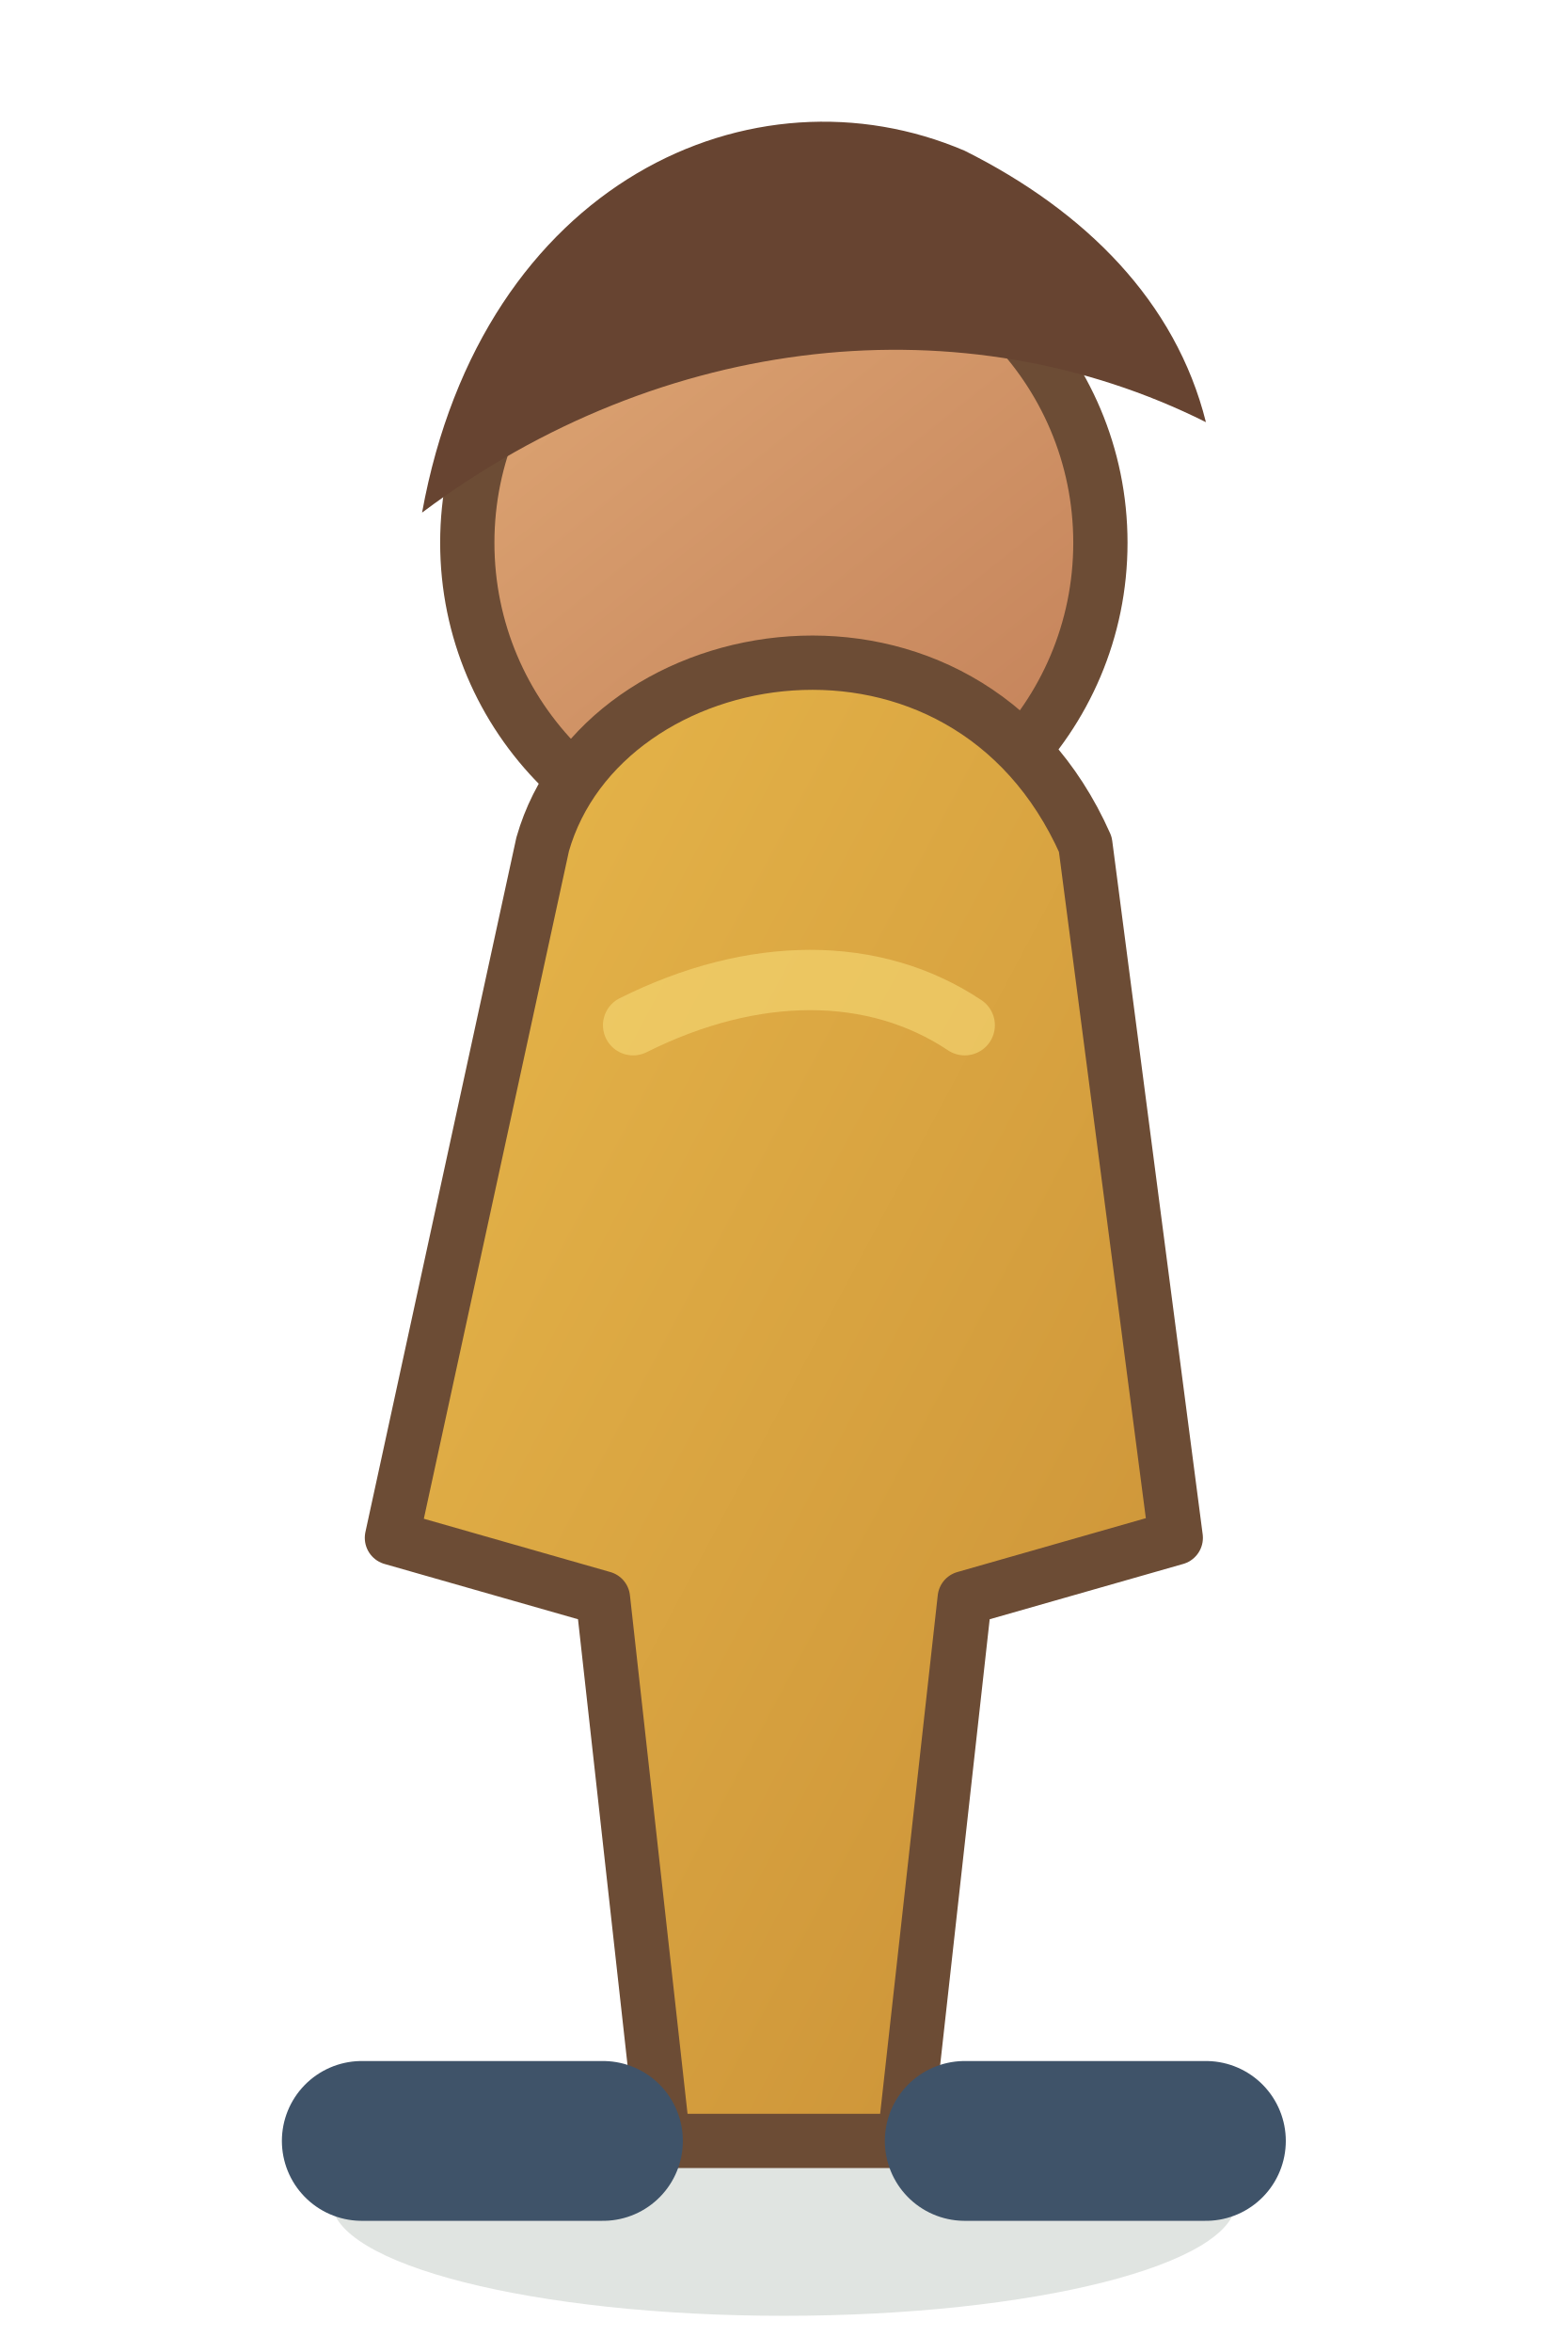
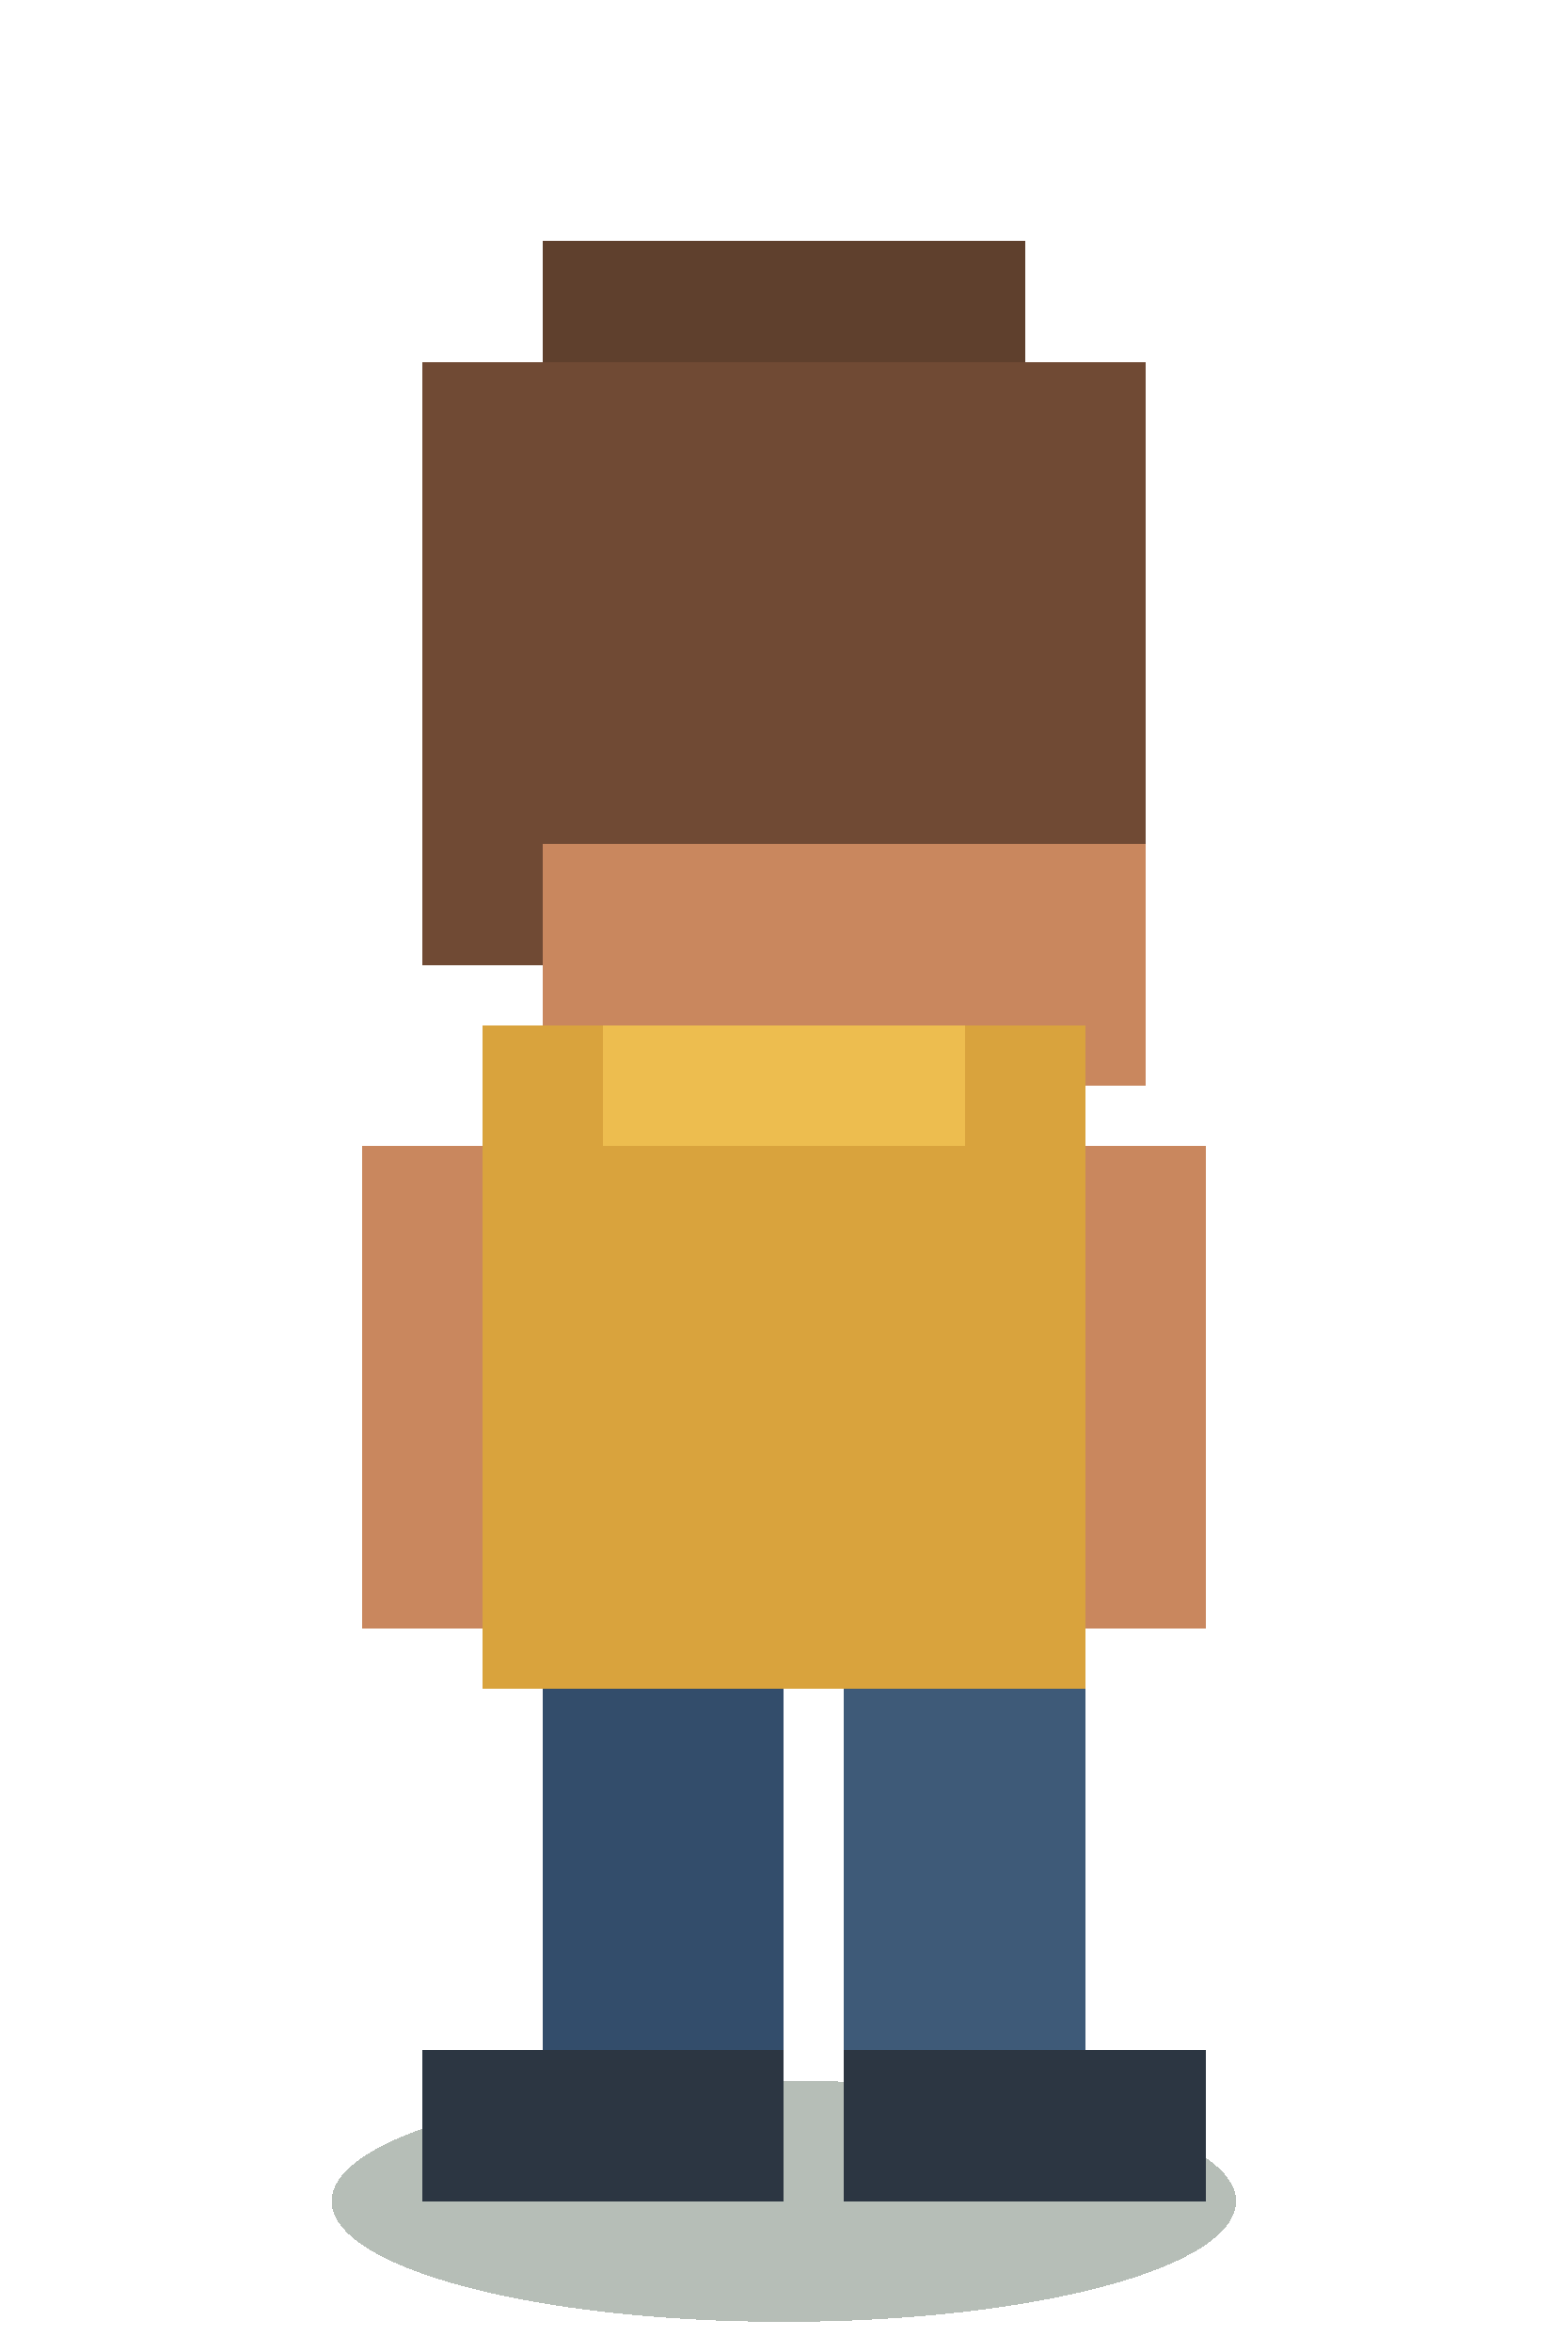
- <svg xmlns="http://www.w3.org/2000/svg" width="52" height="78" viewBox="0 0 52 78">
-   <defs>
-     <linearGradient id="shirt" x1="0" y1="0" x2="1" y2="1">
-       <stop stop-color="#e8b84b" />
-       <stop offset="1" stop-color="#c98f36" />
-     </linearGradient>
-     <linearGradient id="skin" x1="0" y1="0" x2=".8" y2="1">
-       <stop stop-color="#e0a976" />
-       <stop offset="1" stop-color="#c4825a" />
-     </linearGradient>
-   </defs>
-   <ellipse cx="26" cy="73" rx="15" ry="3.8" fill="#324a35" opacity=".15" />
-   <circle cx="26" cy="18" r="10.5" fill="url(#skin)" stroke="#6c4c35" stroke-width="1.8" />
-   <path d="M14 17c2-11 11-15 18-12 4 2 7 5 8 9-8-4-18-3-26 3z" fill="#674431" />
-   <path d="M18 28c2-7 14-9 18 0l3 23-7 2-2 18h-8l-2-18-7-2z" fill="url(#shirt)" stroke="#6c4c35" stroke-width="1.8" stroke-linejoin="round" />
-   <path d="M20 71h-8M32 71h8" stroke="#3f5369" stroke-width="5.3" stroke-linecap="round" />
-   <path d="M21 34c4-2 8-2 11 0" fill="none" stroke="#f5d875" stroke-width="2" stroke-linecap="round" opacity=".62" />
+ <svg xmlns="http://www.w3.org/2000/svg" width="52" height="78" viewBox="0 0 52 78" shape-rendering="crispEdges">
+   <ellipse cx="26" cy="73" rx="15" ry="4" fill="#2f4632" opacity=".35" />
+   <rect x="18" y="8" width="16" height="4" fill="#5f402d" />
+   <rect x="14" y="12" width="24" height="20" fill="#704a34" />
+   <rect x="18" y="28" width="20" height="8" fill="#c9875e" />
+   <rect x="16" y="34" width="20" height="22" fill="#d9a33d" />
+   <rect x="20" y="34" width="12" height="4" fill="#edbd4f" />
+   <rect x="12" y="38" width="4" height="16" fill="#c9875e" />
+   <rect x="36" y="38" width="4" height="16" fill="#c9875e" />
+   <rect x="18" y="56" width="8" height="14" fill="#334d6b" />
+   <rect x="28" y="56" width="8" height="14" fill="#3e5a78" />
+   <rect x="14" y="68" width="12" height="5" fill="#2c3642" />
+   <rect x="28" y="68" width="12" height="5" fill="#2c3642" />
</svg>
